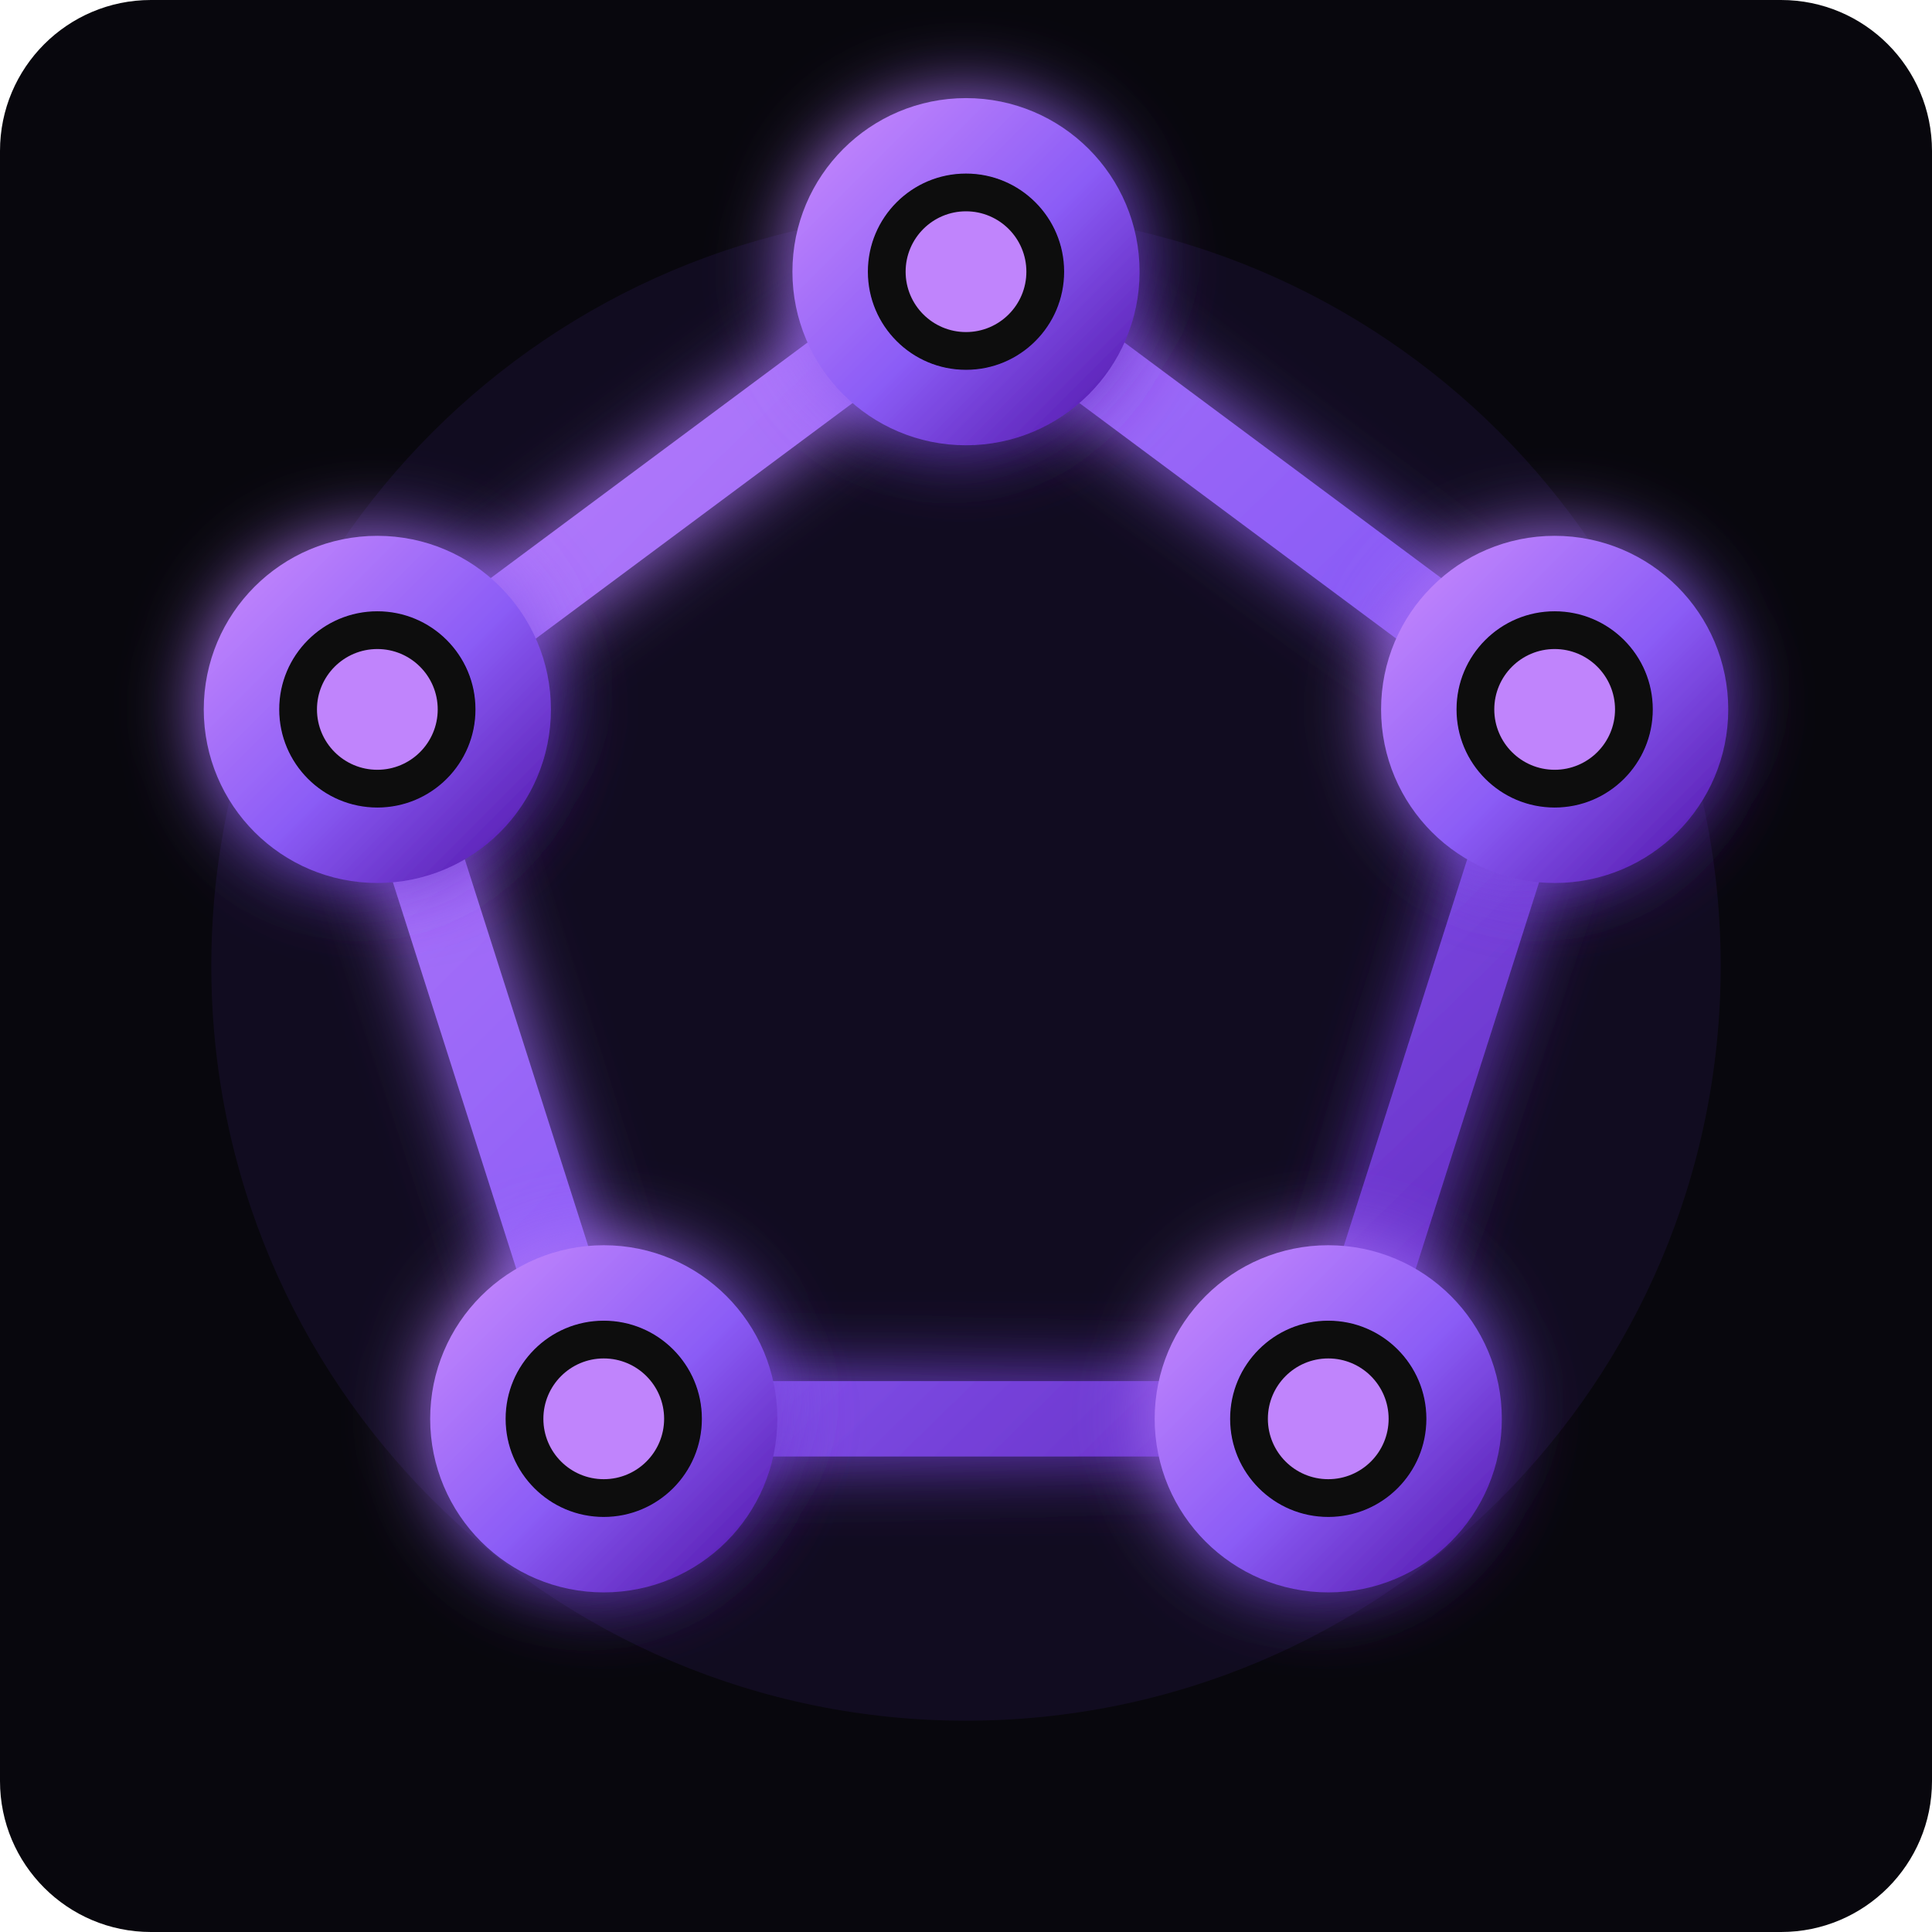
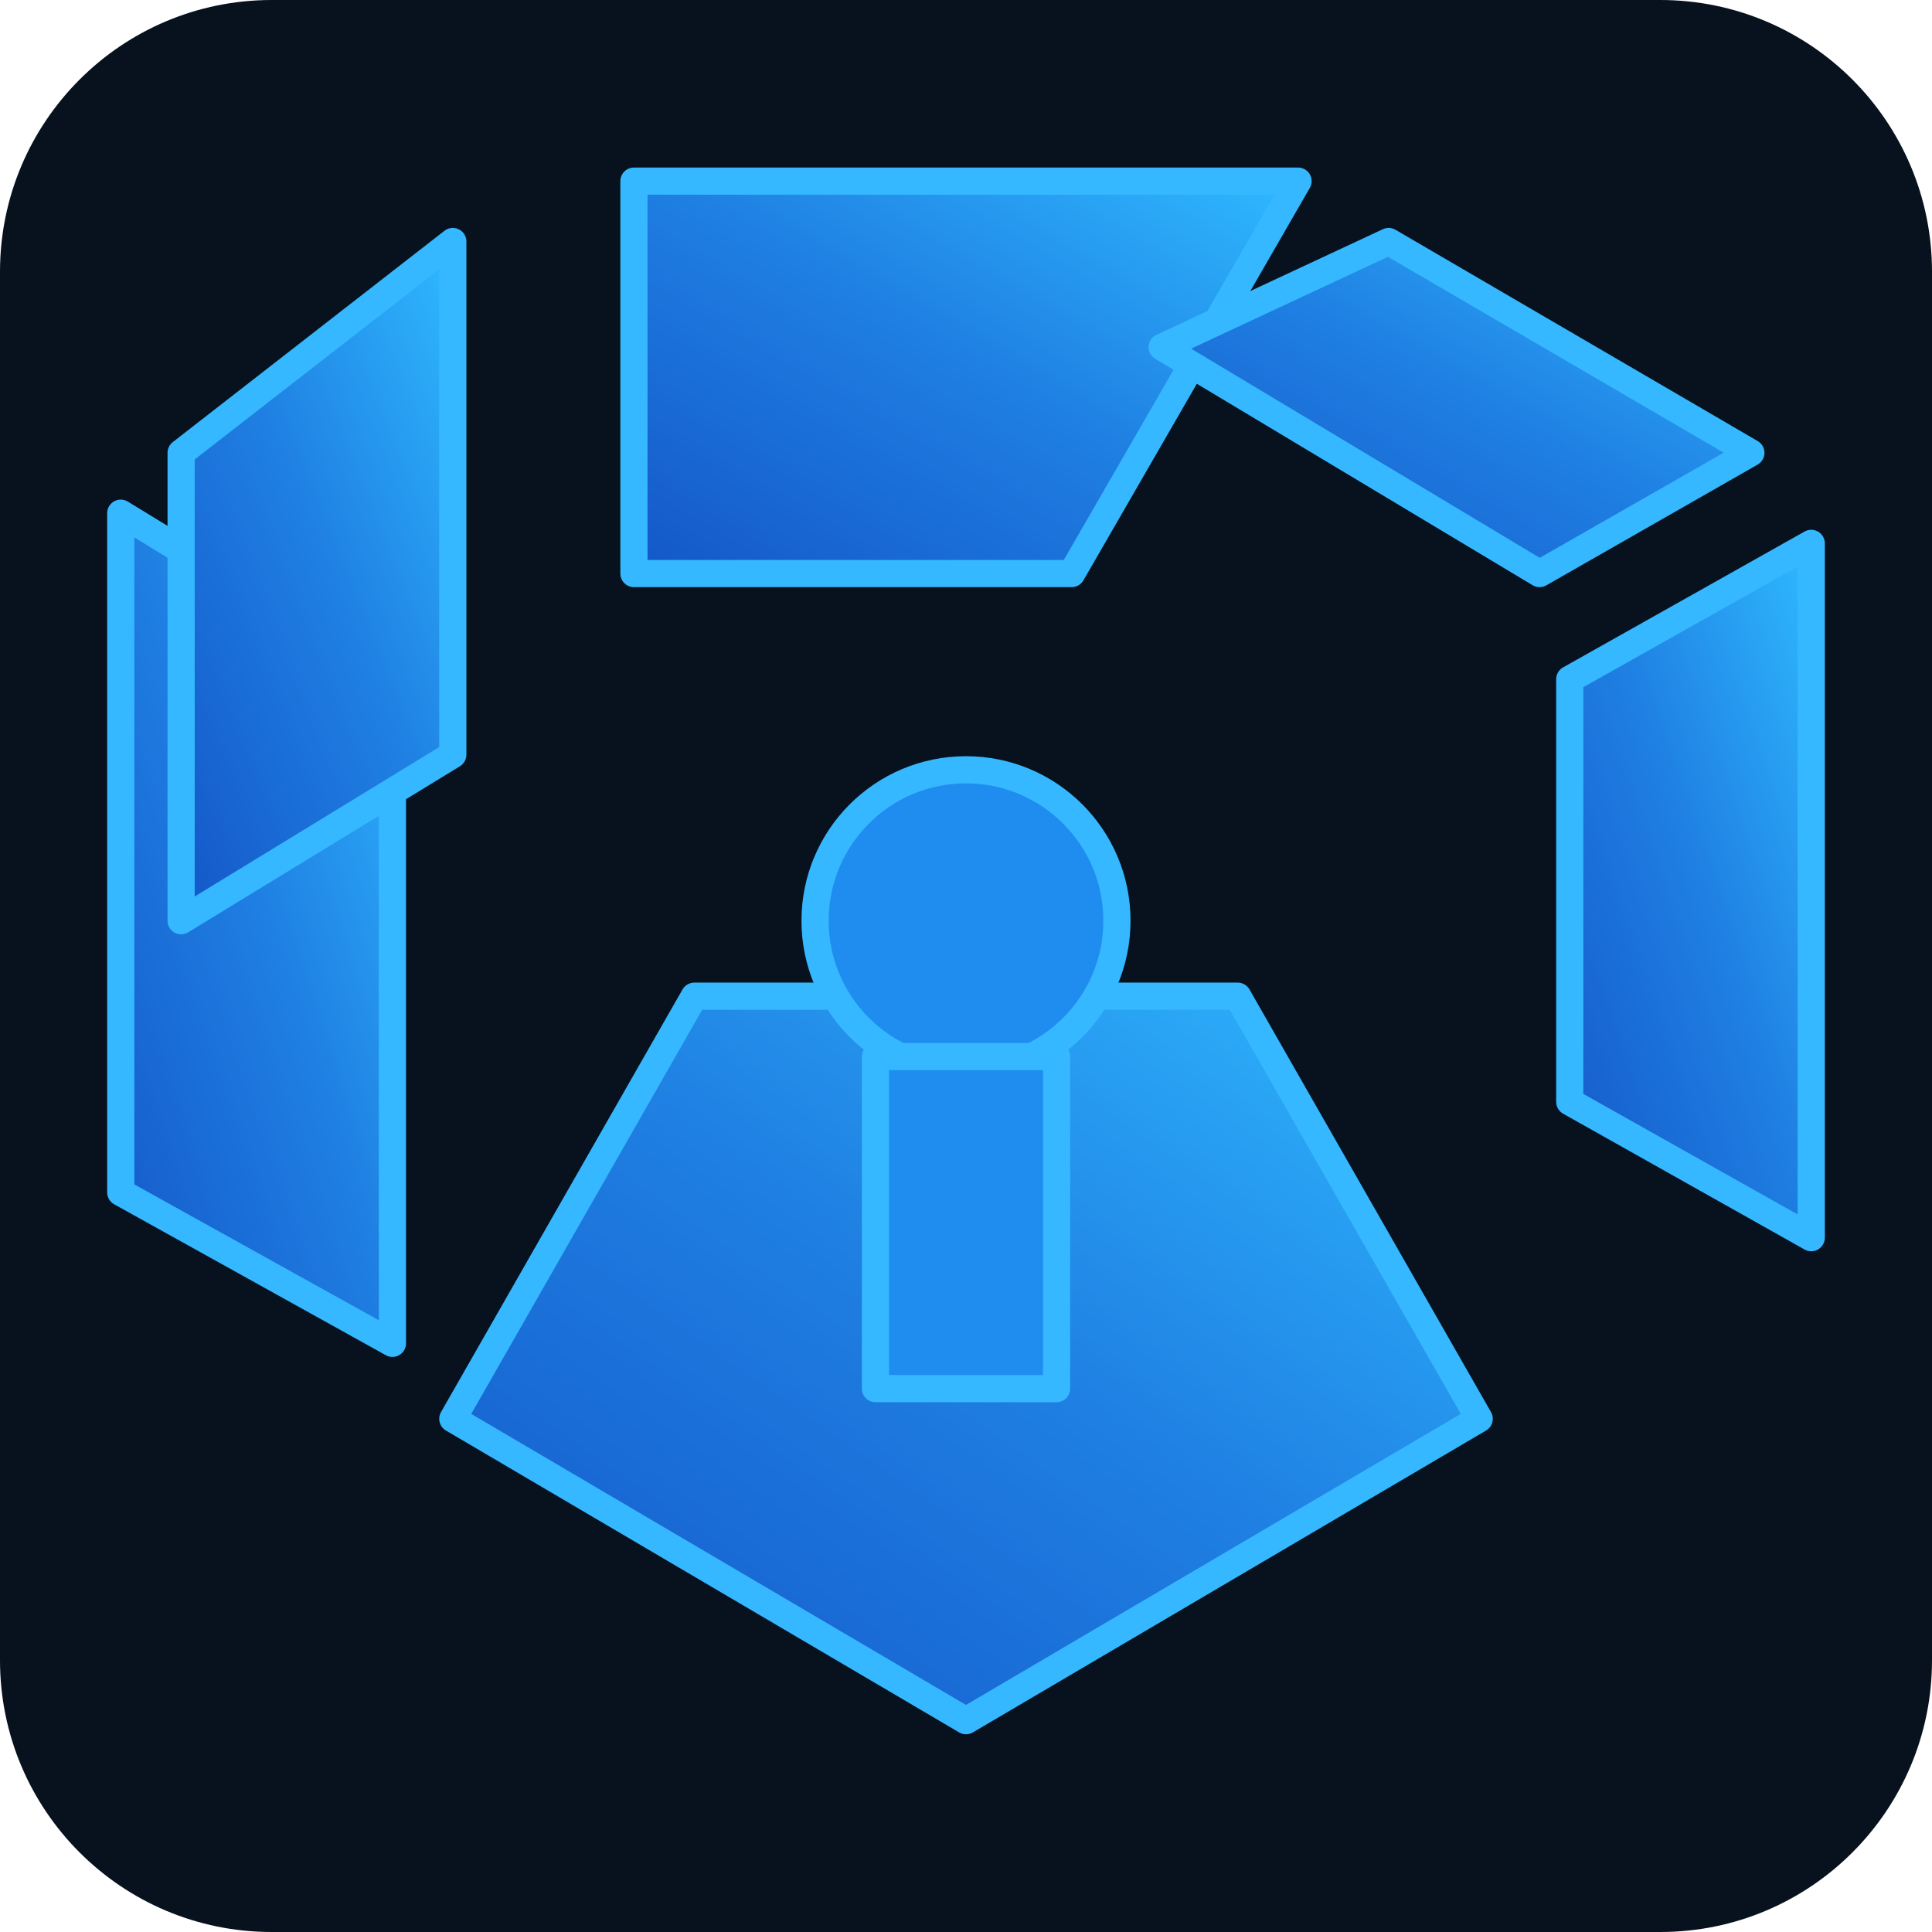
<svg xmlns="http://www.w3.org/2000/svg" viewBox="0 0 128 128" role="img" aria-labelledby="title desc">
  <defs>
-     <linearGradient id="v" x1="0" x2="1" y1="0" y2="1">
-       <stop stop-color="#c084fc" />
-       <stop offset=".55" stop-color="#8b5cf6" />
-       <stop offset="1" stop-color="#5b21b6" />
+     <linearGradient id="pacBlueSmall" x1="0%" y1="100%" x2="100%" y2="0%">
+       <stop offset="0%" stop-color="#1457c8" />
+       <stop offset="52%" stop-color="#1f7fe2" />
+       <stop offset="100%" stop-color="#2fb9ff" />
    </linearGradient>
-     <filter id="g" x="-50%" y="-50%" width="200%" height="200%">
-       <feGaussianBlur stdDeviation="2.5" result="b" />
-       <feMerge>
-         <feMergeNode in="b" />
-         <feMergeNode in="SourceGraphic" />
-       </feMerge>
-     </filter>
  </defs>
-   <rect width="128" height="128" rx="10" fill="#08070d" />
-   <circle cx="64" cy="64" r="50" fill="#1d1238" opacity=".45" />
-   <g fill="none" stroke="url(#v)" stroke-width="5" stroke-linecap="square" filter="url(#g)">
-     <path d="M64 18 L103 47 L88 94 L40 94 L25 47 Z" />
-   </g>
-   <g filter="url(#g)" stroke="url(#v)" stroke-width="5" fill="#08070d">
-     <circle cx="64" cy="18" r="9" />
-     <circle cx="103" cy="47" r="9" />
-     <circle cx="88" cy="94" r="9" />
-     <circle cx="40" cy="94" r="9" />
-     <circle cx="25" cy="47" r="9" />
-   </g>
-   <g fill="#c084fc">
-     <circle cx="64" cy="18" r="4" />
-     <circle cx="103" cy="47" r="4" />
-     <circle cx="88" cy="94" r="4" />
-     <circle cx="40" cy="94" r="4" />
-     <circle cx="25" cy="47" r="4" />
+   <rect width="128" height="128" rx="18" fill="#07121e" />
+   <g fill="url(#pacBlueSmall)" stroke="#35b8ff" stroke-width="1.8" stroke-linejoin="round">
+     <path d="M42 12h44L71 38H42z" />
+     <path d="M92 16l24 14-14 8-25-15z" />
+     <path d="M120 36v46l-16-9V45z" />
+     <path d="M98 94l-34 20-34-20 16-28h36z" />
+     <path d="M26 89L8 79V34l18 11z" />
+     <path d="M30 16v34L12 61V30z" />
+     <circle cx="64" cy="61" r="10" fill="#1f8df0" stroke="#35b8ff" stroke-width="1.8" />
+     <path d="M58 70h12v22H58z" fill="#1f8df0" stroke="#35b8ff" stroke-width="1.8" />
  </g>
</svg>
